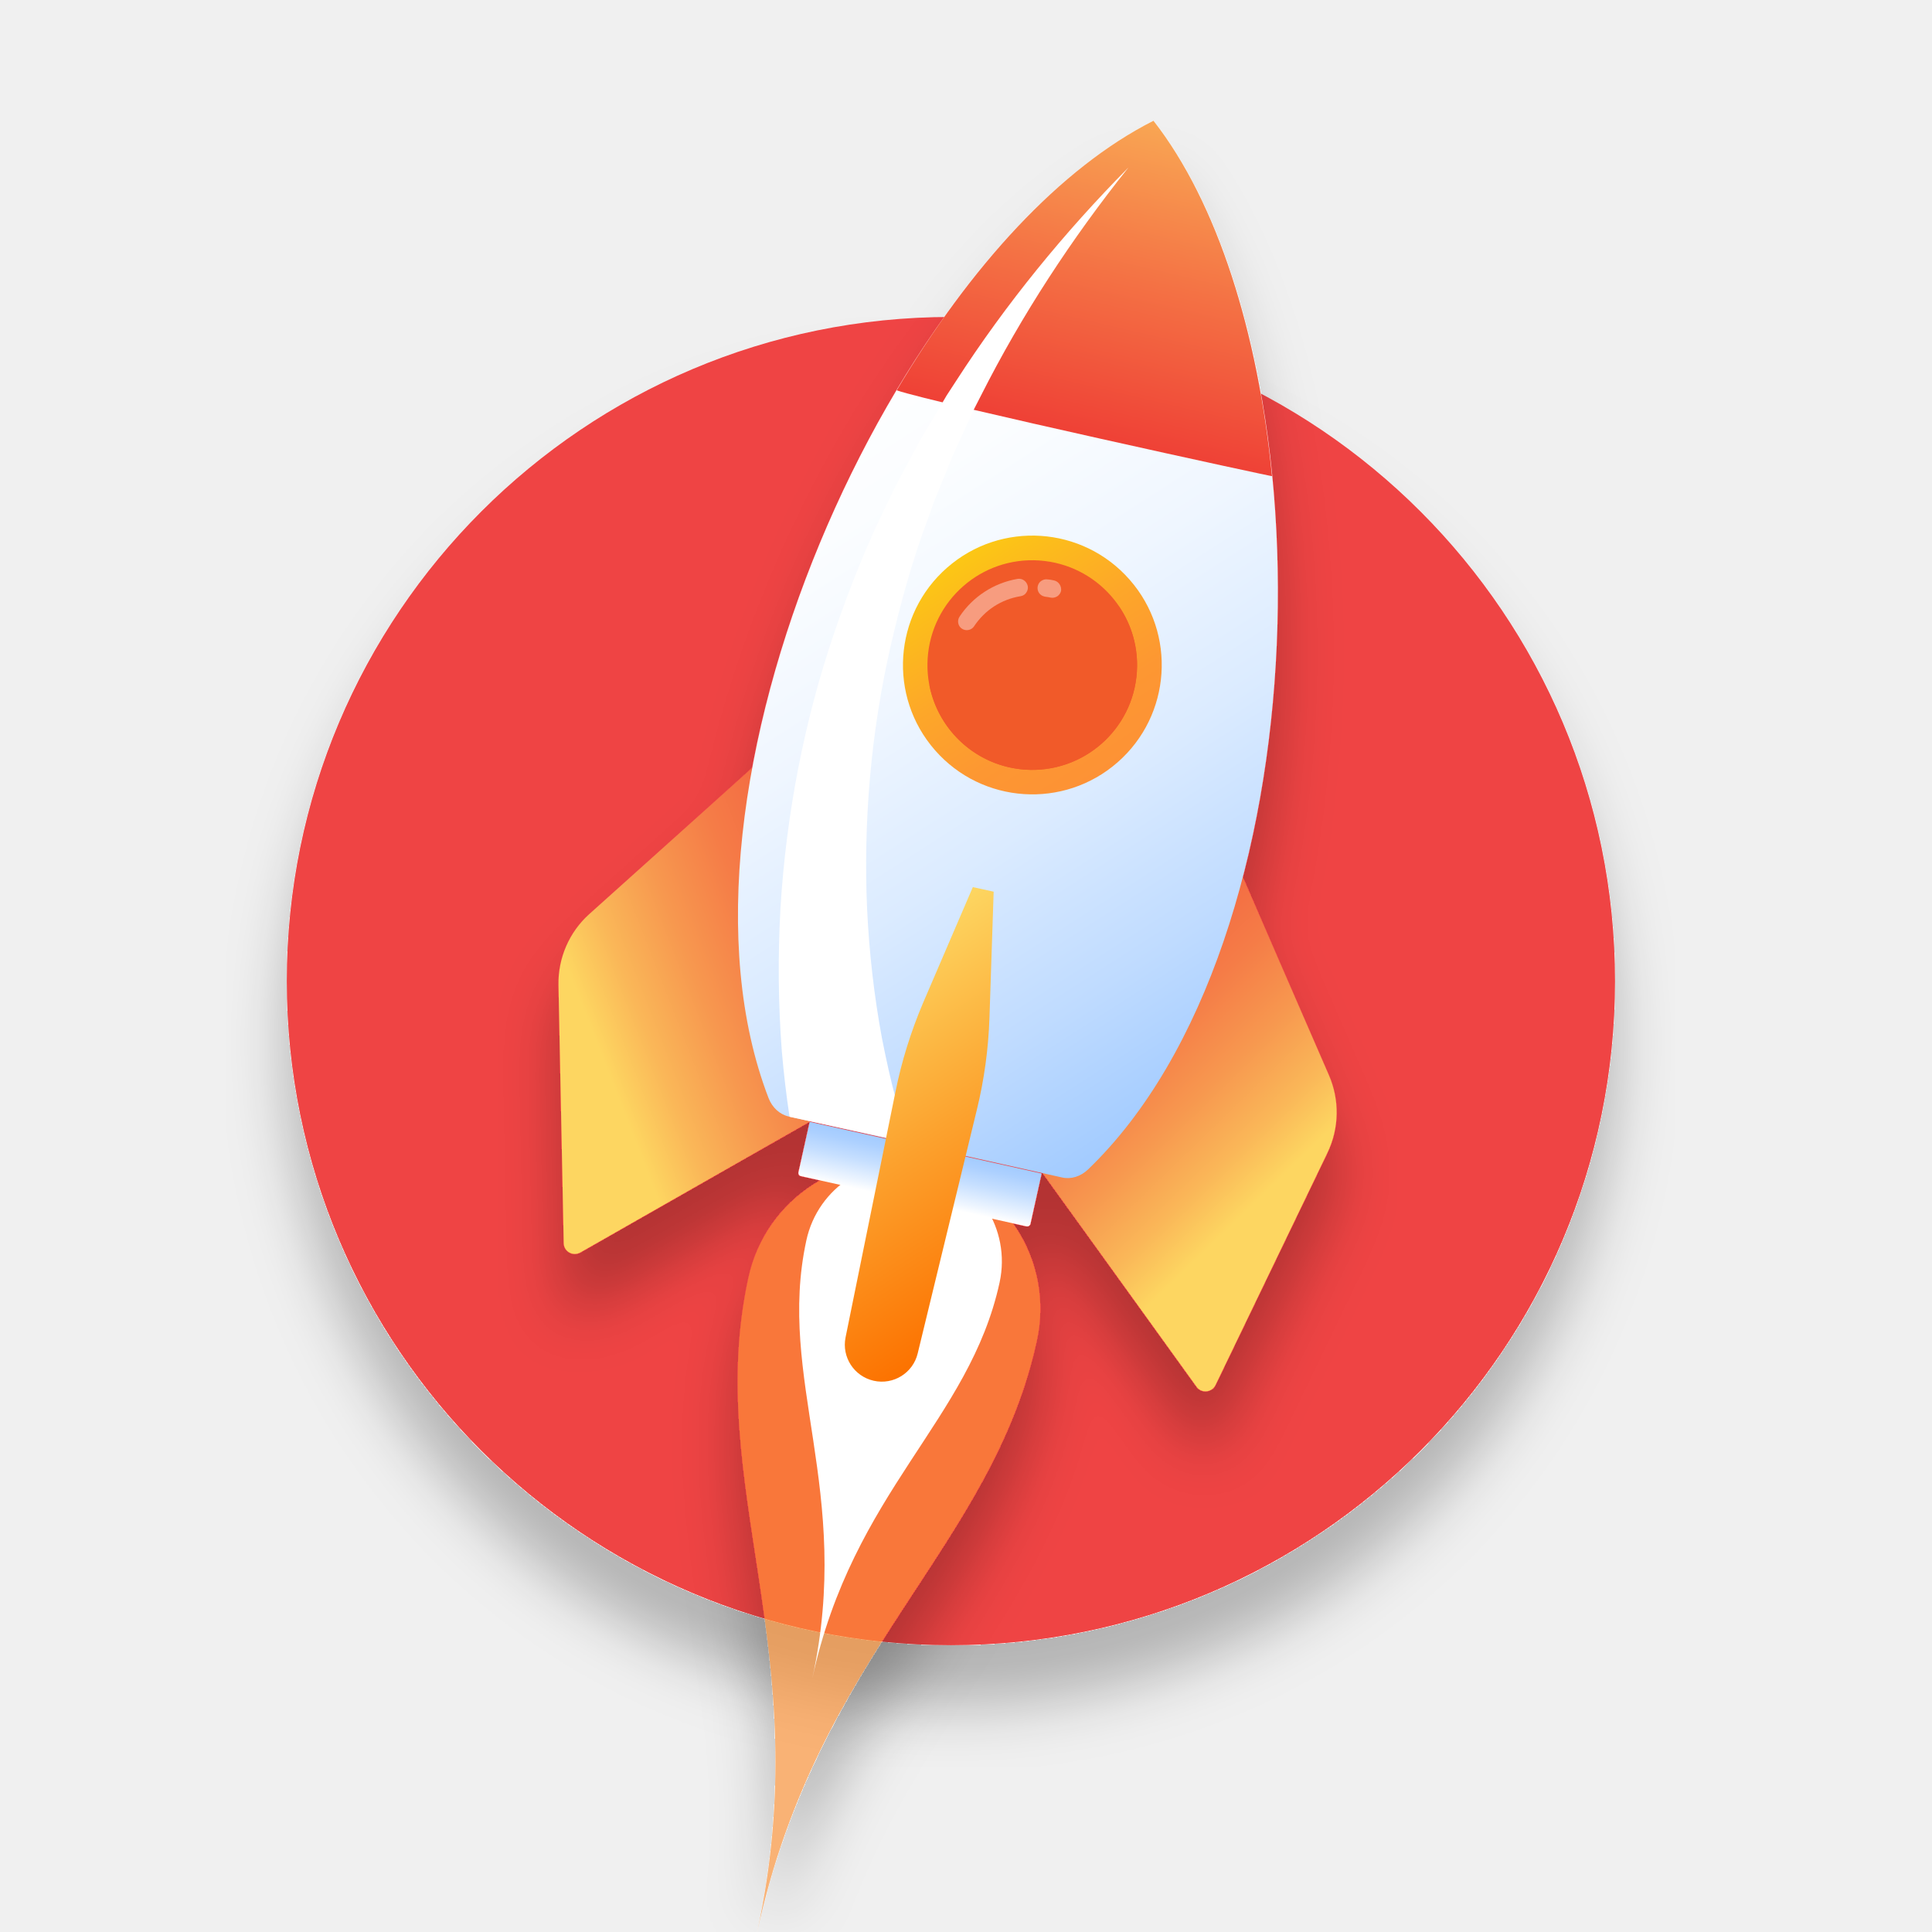
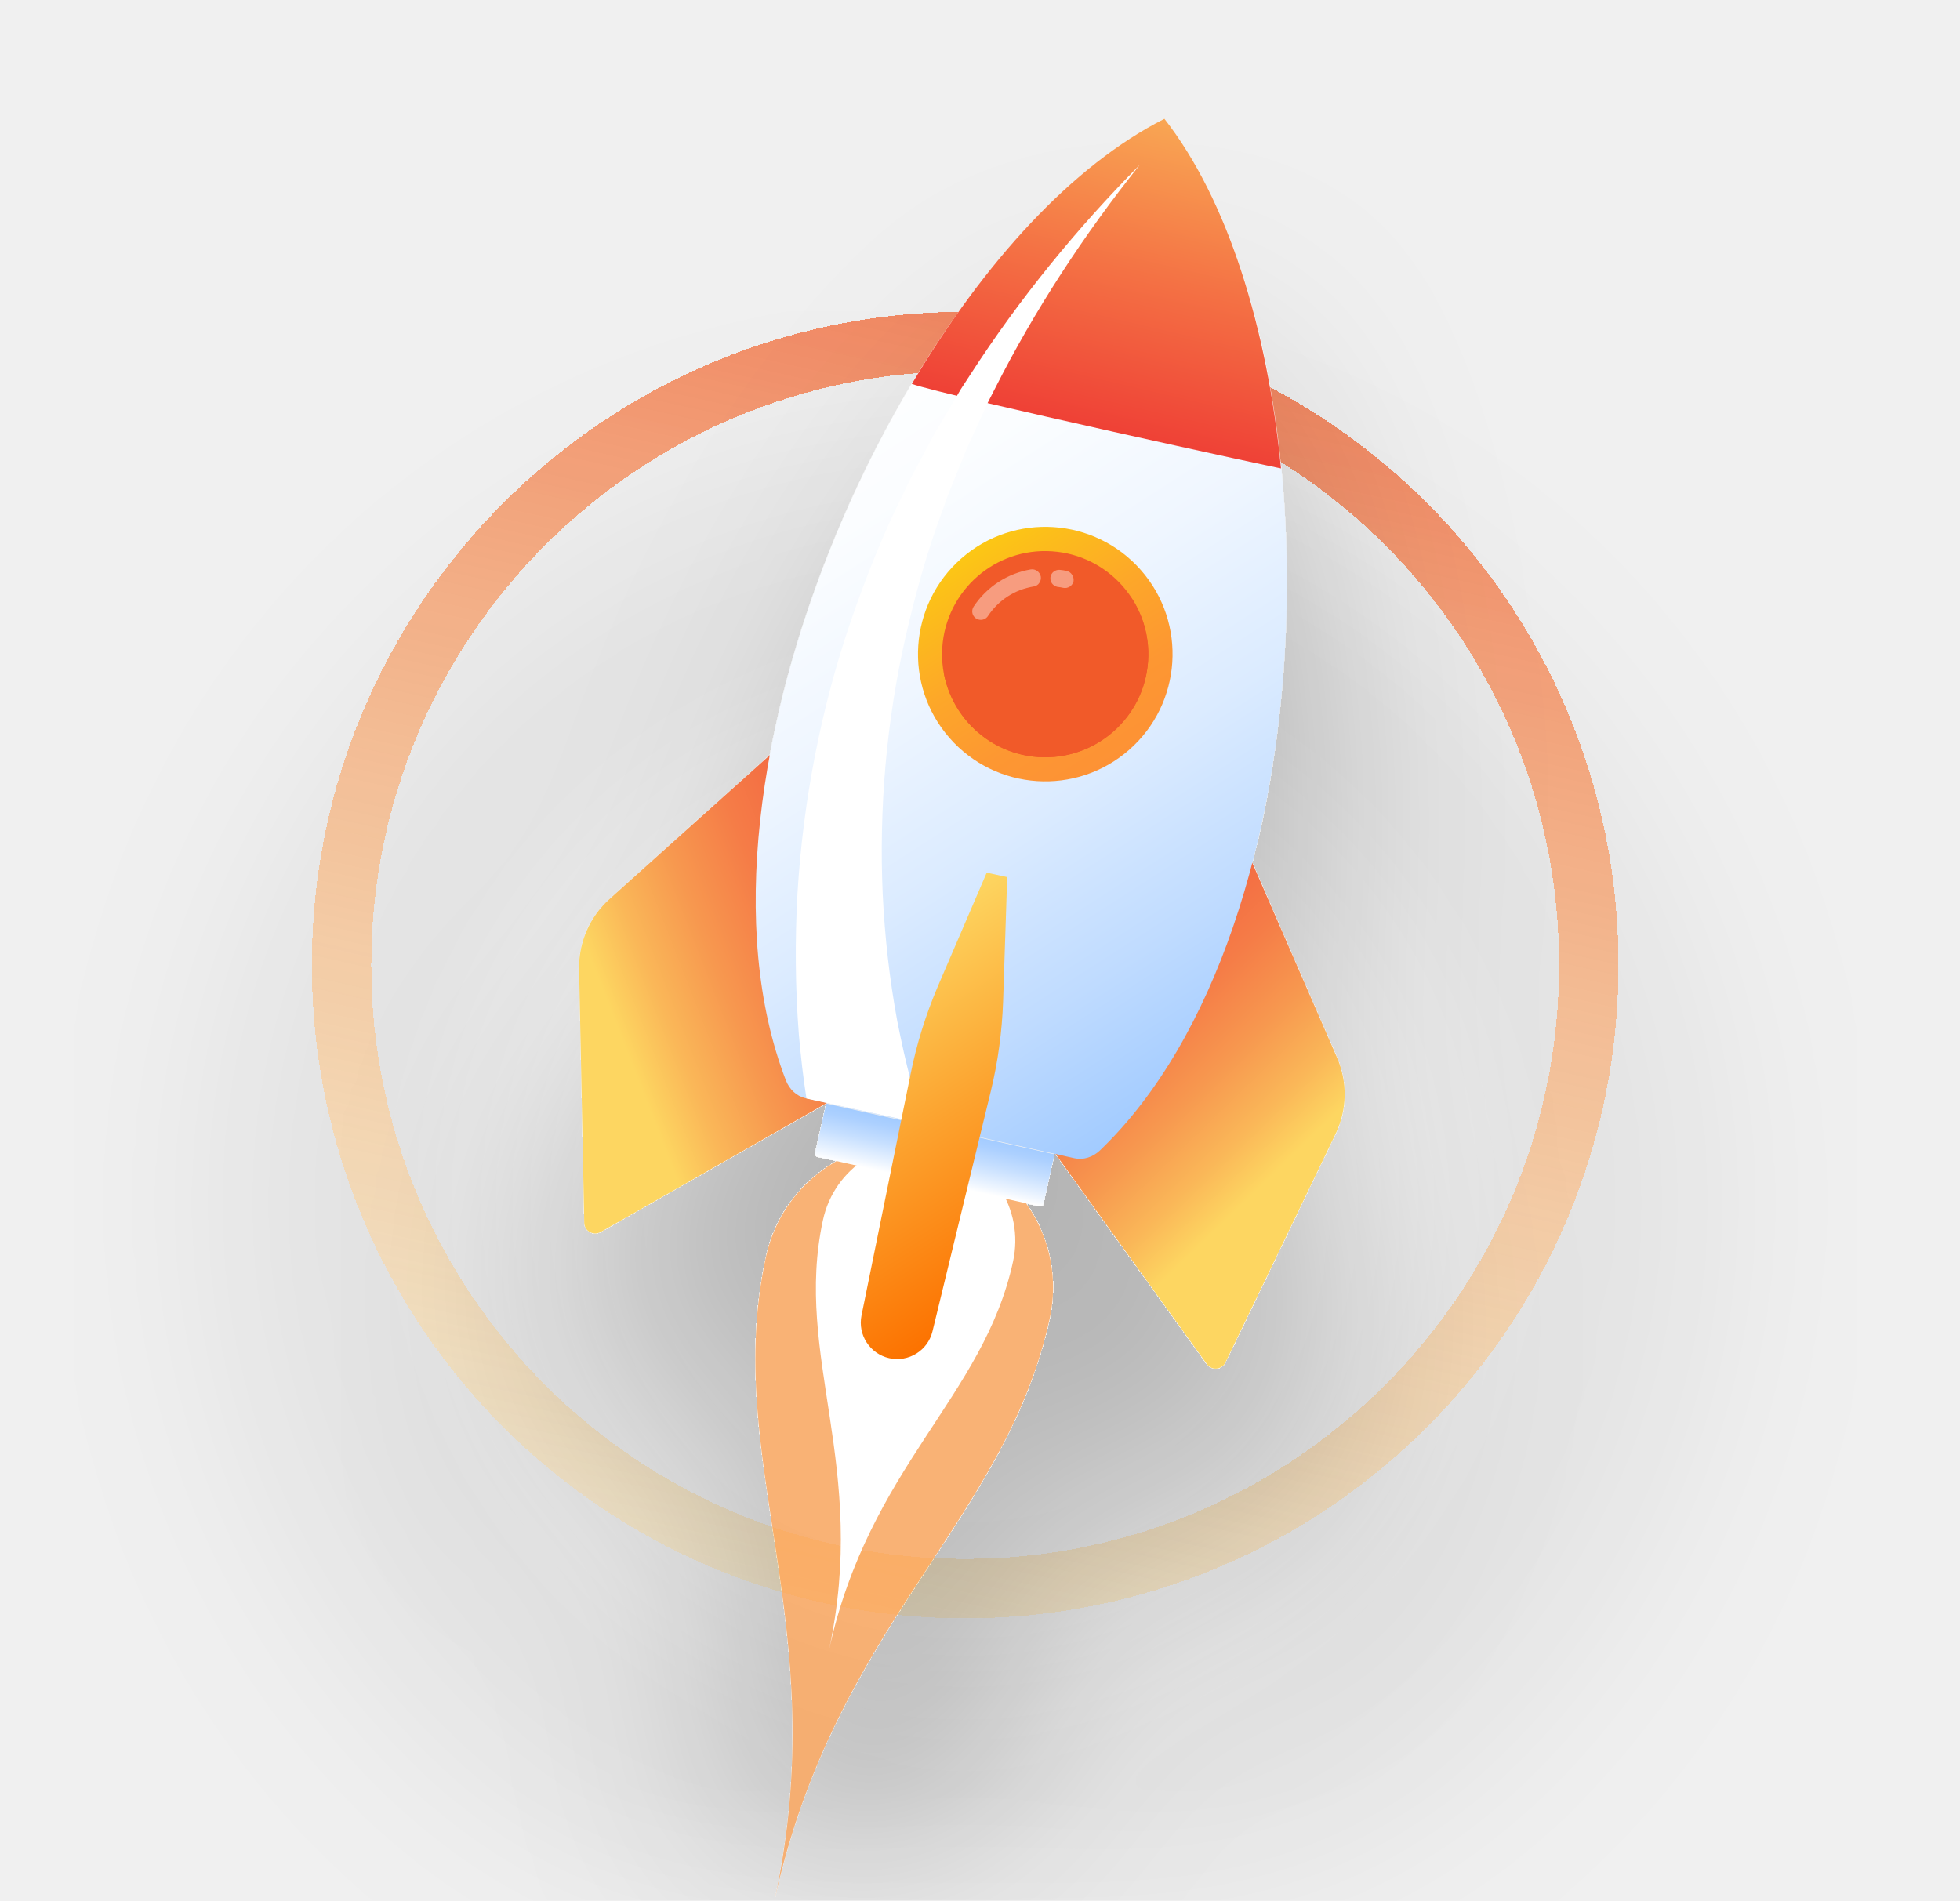
- <svg xmlns="http://www.w3.org/2000/svg" width="128" height="128" viewBox="0 0 128 128" fill="none">
-   <g clip-path="url(#clip0_372_265)">
-     <g filter="url(#filter0_d_372_265)">
-       <path d="M63 109C87.3 109 107 89.3 107 65C107 40.7 87.3 21 63 21C38.7 21 19 40.7 19 65C19 89.3 38.7 109 63 109Z" fill="#EF4444" />
+ <svg xmlns="http://www.w3.org/2000/svg" width="33" height="32" viewBox="0 0 33 32" fill="none">
+   <g clip-path="url(#clip0_410_1620)">
+     <g filter="url(#filter0_d_410_1620)">
+       <path fill-rule="evenodd" clip-rule="evenodd" d="M16.25 27.25C22.325 27.25 27.25 22.325 27.25 16.25C27.25 10.175 22.325 5.25 16.25 5.25C10.175 5.25 5.25 10.175 5.25 16.25C5.25 22.325 10.175 27.25 16.25 27.25ZM26.25 16.25C26.25 21.773 21.773 26.25 16.25 26.25C10.727 26.25 6.25 21.773 6.25 16.25C6.25 10.727 10.727 6.25 16.25 6.25C21.773 6.25 26.25 10.727 26.25 16.25Z" fill="url(#paint0_linear_410_1620)" shape-rendering="crispEdges" />
    </g>
-     <g filter="url(#filter1_d_372_265)">
-       <path d="M61.217 77.168C55.94 76.02 50.733 79.371 49.585 84.648C46.604 98.38 54.2 109.432 50.164 128C54.2 109.432 65.705 102.532 68.697 88.8C69.846 83.523 66.494 78.316 61.217 77.168Z" fill="#FD9235" fill-opacity="0.66" />
-       <path d="M61.217 77.168C57.68 76.402 54.189 78.641 53.423 82.178C51.429 91.363 56.52 98.763 53.818 111.195C56.52 98.763 64.232 94.147 66.227 84.961C66.993 81.424 64.743 77.933 61.217 77.168Z" fill="white" />
-       <path d="M68.013 81.25L53.064 77.922C52.948 77.898 52.878 77.782 52.901 77.667L53.644 74.326L69.01 77.748L68.268 81.088C68.245 81.192 68.129 81.273 68.013 81.25Z" fill="url(#paint0_linear_372_265)" />
-       <path d="M50.164 50.575L39.042 60.56C37.709 61.755 36.966 63.483 37.001 65.269L37.349 82.364C37.361 82.92 37.964 83.257 38.451 82.978L53.864 74.187L50.164 50.575Z" fill="url(#paint1_linear_372_265)" />
-       <path d="M82.081 57.522L88.042 71.23C88.761 72.877 88.726 74.744 87.949 76.368L80.527 91.769C80.283 92.268 79.588 92.326 79.274 91.874L68.906 77.481L82.081 57.522Z" fill="url(#paint2_linear_372_265)" />
-       <path d="M76.421 8C59.292 16.687 43.09 52.395 50.918 72.749C51.162 73.376 51.649 73.828 52.24 73.967L70.379 78.014C70.97 78.142 71.597 77.945 72.084 77.481C87.81 62.369 88.251 23.146 76.421 8Z" fill="url(#paint3_linear_372_265)" />
-       <path d="M76.421 8C70.228 11.131 64.267 17.661 59.408 25.86C61.832 26.695 84.818 31.705 84.273 31.543C83.345 22.068 80.689 13.463 76.421 8Z" fill="url(#paint4_linear_372_265)" />
-       <path d="M74.044 50.505C70.483 53.625 65.067 53.265 61.947 49.705C58.828 46.144 59.187 40.728 62.748 37.609C66.308 34.489 71.724 34.848 74.844 38.409C77.964 41.969 77.604 47.385 74.044 50.505Z" fill="url(#paint5_linear_372_265)" />
-       <path d="M75.32 44.521C75.064 48.348 71.759 51.247 67.932 50.992C64.105 50.737 61.205 47.432 61.461 43.605C61.716 39.777 65.021 36.878 68.848 37.133C72.675 37.388 75.575 40.694 75.32 44.521Z" fill="#F15A29" />
-       <path d="M75.32 44.521C75.424 42.909 74.972 41.389 74.113 40.148C74.079 40.334 74.055 40.52 74.032 40.705C73.951 41.563 73.939 42.456 73.522 43.21C73.139 43.906 72.409 44.405 71.62 44.509C70.495 44.66 69.347 44.045 68.222 44.289C66.865 44.579 65.995 46.028 64.65 46.353C64.012 46.504 63.339 46.388 62.725 46.144C62.295 45.982 61.878 45.739 61.576 45.391C62.168 48.406 64.708 50.772 67.92 50.992C71.759 51.236 75.076 48.348 75.32 44.521Z" fill="#F15A29" />
+     <g filter="url(#filter1_d_410_1620)">
+       <path d="M15.804 19.292C14.485 19.005 13.183 19.843 12.896 21.162C12.151 24.595 14.05 27.358 13.041 32C14.05 27.358 16.926 25.633 17.674 22.2C17.961 20.881 17.123 19.579 15.804 19.292Z" fill="#FD9235" fill-opacity="0.66" />
+       <path d="M15.804 19.292C14.92 19.101 14.047 19.66 13.856 20.544C13.357 22.841 14.63 24.691 13.954 27.799C14.63 24.691 16.558 23.537 17.057 21.24C17.248 20.356 16.686 19.483 15.804 19.292Z" fill="white" />
+       <path d="M17.503 20.312L13.766 19.48C13.737 19.475 13.72 19.446 13.725 19.417L13.911 18.582L17.753 19.437L17.567 20.272C17.561 20.298 17.532 20.318 17.503 20.312Z" fill="url(#paint1_linear_410_1620)" />
+       <path d="M13.041 12.644L10.261 15.14C9.927 15.439 9.742 15.871 9.75 16.317L9.837 20.591C9.84 20.73 9.991 20.814 10.113 20.745L13.966 18.547L13.041 12.644Z" fill="url(#paint2_linear_410_1620)" />
+       <path d="M21.02 14.38L22.511 17.808C22.69 18.219 22.682 18.686 22.487 19.092L20.632 22.942C20.571 23.067 20.397 23.081 20.319 22.968L17.727 19.37L21.02 14.38Z" fill="url(#paint3_linear_410_1620)" />
+       <path d="M19.605 2C15.323 4.172 11.273 13.099 13.23 18.187C13.29 18.344 13.412 18.457 13.56 18.492L18.095 19.504C18.243 19.535 18.399 19.486 18.521 19.37C22.453 15.592 22.563 5.787 19.605 2Z" fill="url(#paint4_linear_410_1620)" />
+       <path d="M19.605 2C18.057 2.783 16.567 4.415 15.352 6.465C15.958 6.674 21.704 7.926 21.568 7.886C21.336 5.517 20.672 3.366 19.605 2Z" fill="url(#paint5_linear_410_1620)" />
+       <path d="M19.011 12.626C18.121 13.406 16.767 13.316 15.987 12.426C15.207 11.536 15.297 10.182 16.187 9.402C17.077 8.622 18.431 8.712 19.211 9.602C19.991 10.492 19.901 11.846 19.011 12.626Z" fill="url(#paint6_linear_410_1620)" />
+       <path d="M19.33 11.13C19.266 12.087 18.44 12.812 17.483 12.748C16.526 12.684 15.801 11.858 15.865 10.901C15.929 9.944 16.755 9.219 17.712 9.283C18.669 9.347 19.394 10.173 19.33 11.13Z" fill="#F15A29" />
+       <path d="M19.33 11.13C19.356 10.727 19.243 10.347 19.028 10.037C19.02 10.084 19.014 10.13 19.008 10.176C18.988 10.391 18.985 10.614 18.881 10.803C18.785 10.976 18.602 11.101 18.405 11.127C18.124 11.165 17.837 11.011 17.555 11.072C17.216 11.145 16.999 11.507 16.662 11.588C16.503 11.626 16.335 11.597 16.181 11.536C16.074 11.495 15.97 11.435 15.894 11.348C16.042 12.101 16.677 12.693 17.48 12.748C18.44 12.809 19.269 12.087 19.33 11.13Z" fill="#F15A29" />
      <g opacity="0.4">
-         <path d="M69.834 38.455C69.683 38.42 69.544 38.397 69.393 38.386C69.242 38.362 69.092 38.409 68.964 38.502C68.837 38.594 68.767 38.733 68.744 38.884C68.709 39.186 68.894 39.453 69.196 39.522L69.254 39.534C69.37 39.545 69.486 39.569 69.602 39.592C69.753 39.627 69.903 39.592 70.043 39.511C70.17 39.429 70.263 39.302 70.298 39.151C70.344 38.838 70.147 38.525 69.834 38.455Z" fill="white" />
-         <path d="M67.851 38.455C67.723 38.362 67.572 38.328 67.422 38.351C65.856 38.618 64.453 39.522 63.571 40.856C63.397 41.123 63.467 41.482 63.734 41.656C63.792 41.691 63.861 41.726 63.931 41.737C64.163 41.784 64.406 41.691 64.534 41.494C65.253 40.415 66.343 39.708 67.619 39.499C67.77 39.476 67.909 39.395 67.99 39.267C68.083 39.139 68.118 38.989 68.094 38.838C68.059 38.676 67.978 38.548 67.851 38.455Z" fill="white" />
+         <path d="M17.959 9.614C17.921 9.605 17.886 9.599 17.848 9.596C17.811 9.591 17.773 9.602 17.741 9.625C17.709 9.649 17.692 9.683 17.686 9.721C17.677 9.796 17.724 9.863 17.799 9.881L17.814 9.883C17.843 9.886 17.872 9.892 17.901 9.898C17.938 9.907 17.976 9.898 18.011 9.878C18.043 9.857 18.066 9.825 18.075 9.788C18.086 9.709 18.037 9.631 17.959 9.614Z" fill="white" />
+         <path d="M17.463 9.614C17.431 9.591 17.393 9.582 17.355 9.588C16.964 9.654 16.613 9.881 16.393 10.214C16.349 10.281 16.367 10.37 16.433 10.414C16.448 10.423 16.465 10.431 16.483 10.434C16.541 10.446 16.602 10.423 16.634 10.373C16.813 10.104 17.086 9.927 17.405 9.875C17.442 9.869 17.477 9.849 17.497 9.817C17.521 9.785 17.529 9.747 17.524 9.709C17.515 9.669 17.495 9.637 17.463 9.614Z" fill="white" />
      </g>
-       <path d="M51.8 69.676C51.927 71.114 52.09 72.552 52.31 73.99L60.254 75.718C60.162 75.463 60.08 75.208 59.988 74.953C59.779 74.303 59.582 73.631 59.385 72.946C59.013 71.59 58.712 70.198 58.434 68.794C57.912 65.988 57.587 63.123 57.448 60.235C57.193 54.46 57.691 48.603 58.99 42.874C59.651 40.009 60.428 37.168 61.472 34.385L61.843 33.341L62.261 32.309L63.096 30.244L64.024 28.215L64.487 27.194L64.998 26.197C67.688 20.873 70.994 15.817 74.763 11.097C70.518 15.388 66.656 20.108 63.339 25.246L62.713 26.208L62.133 27.194L60.962 29.166L59.872 31.195L59.327 32.216L58.828 33.26C57.448 36.02 56.311 38.896 55.302 41.83C53.296 47.699 52.09 53.892 51.707 60.178C51.533 63.344 51.556 66.51 51.8 69.676Z" fill="white" />
-       <path d="M57.888 91.479C56.59 91.189 55.754 89.914 56.021 88.603L59.327 72.332C59.732 70.314 60.347 68.354 61.147 66.463L64.453 58.774L65.833 59.076L65.554 67.438C65.485 69.49 65.207 71.531 64.719 73.526L60.799 89.67C60.486 90.969 59.187 91.769 57.888 91.479Z" fill="url(#paint6_linear_372_265)" />
+       <path d="M13.45 17.419C13.482 17.779 13.522 18.138 13.578 18.497L15.564 18.93C15.54 18.866 15.52 18.802 15.497 18.738C15.445 18.576 15.395 18.408 15.346 18.237C15.253 17.897 15.178 17.549 15.108 17.199C14.978 16.497 14.897 15.781 14.862 15.059C14.798 13.615 14.923 12.151 15.248 10.719C15.413 10.002 15.607 9.292 15.868 8.596L15.961 8.335L16.065 8.077L16.274 7.561L16.506 7.054L16.622 6.798L16.749 6.549C17.422 5.218 18.248 3.954 19.191 2.774C18.13 3.847 17.164 5.027 16.335 6.311L16.178 6.552L16.033 6.798L15.74 7.291L15.468 7.799L15.332 8.054L15.207 8.315C14.862 9.005 14.578 9.724 14.325 10.457C13.824 11.925 13.522 13.473 13.427 15.044C13.383 15.836 13.389 16.627 13.45 17.419Z" fill="white" />
+       <path d="M14.972 22.87C14.647 22.797 14.439 22.478 14.505 22.151L15.332 18.083C15.433 17.578 15.587 17.088 15.787 16.616L16.613 14.694L16.958 14.769L16.889 16.859C16.871 17.373 16.802 17.883 16.68 18.382L15.7 22.418C15.622 22.742 15.297 22.942 14.972 22.87Z" fill="url(#paint7_linear_410_1620)" />
    </g>
  </g>
  <defs>
-     <filter id="filter0_d_372_265" x="15" y="21" width="96" height="96" filterUnits="userSpaceOnUse" color-interpolation-filters="sRGB">
+     <filter id="filter0_d_410_1620" x="1.25" y="5.25" width="30" height="30" filterUnits="userSpaceOnUse" color-interpolation-filters="sRGB">
      <feFlood flood-opacity="0" result="BackgroundImageFix" />
      <feColorMatrix in="SourceAlpha" type="matrix" values="0 0 0 0 0 0 0 0 0 0 0 0 0 0 0 0 0 0 127 0" result="hardAlpha" />
      <feOffset dy="4" />
      <feGaussianBlur stdDeviation="2" />
      <feComposite in2="hardAlpha" operator="out" />
      <feColorMatrix type="matrix" values="0 0 0 0 0 0 0 0 0 0 0 0 0 0 0 0 0 0 0.25 0" />
-       <feBlend mode="normal" in2="BackgroundImageFix" result="effect1_dropShadow_372_265" />
-       <feBlend mode="normal" in="SourceGraphic" in2="effect1_dropShadow_372_265" result="shape" />
+       <feBlend mode="normal" in2="BackgroundImageFix" result="effect1_dropShadow_410_1620" />
+       <feBlend mode="normal" in="SourceGraphic" in2="effect1_dropShadow_410_1620" result="shape" />
    </filter>
-     <filter id="filter1_d_372_265" x="33" y="8" width="59.558" height="128" filterUnits="userSpaceOnUse" color-interpolation-filters="sRGB">
+     <filter id="filter1_d_410_1620" x="5.75" y="2" width="20.889" height="38" filterUnits="userSpaceOnUse" color-interpolation-filters="sRGB">
      <feFlood flood-opacity="0" result="BackgroundImageFix" />
      <feColorMatrix in="SourceAlpha" type="matrix" values="0 0 0 0 0 0 0 0 0 0 0 0 0 0 0 0 0 0 127 0" result="hardAlpha" />
      <feOffset dy="4" />
      <feGaussianBlur stdDeviation="2" />
      <feComposite in2="hardAlpha" operator="out" />
      <feColorMatrix type="matrix" values="0 0 0 0 0 0 0 0 0 0 0 0 0 0 0 0 0 0 0.25 0" />
-       <feBlend mode="normal" in2="BackgroundImageFix" result="effect1_dropShadow_372_265" />
-       <feBlend mode="normal" in="SourceGraphic" in2="effect1_dropShadow_372_265" result="shape" />
+       <feBlend mode="normal" in2="BackgroundImageFix" result="effect1_dropShadow_410_1620" />
+       <feBlend mode="normal" in="SourceGraphic" in2="effect1_dropShadow_410_1620" result="shape" />
    </filter>
-     <linearGradient id="paint0_linear_372_265" x1="60.567" y1="79.591" x2="61.358" y2="75.956" gradientUnits="userSpaceOnUse">
+     <linearGradient id="paint0_linear_410_1620" x1="19" y1="5" x2="13.5" y2="29.5" gradientUnits="userSpaceOnUse">
+       <stop stop-color="#F15A29" stop-opacity="0.74" />
+       <stop offset="1" stop-color="#FDD661" stop-opacity="0.19" />
+     </linearGradient>
+     <linearGradient id="paint1_linear_410_1620" x1="15.642" y1="19.898" x2="15.839" y2="18.989" gradientUnits="userSpaceOnUse">
      <stop stop-color="white" />
      <stop offset="0.129" stop-color="#EFF6FF" />
      <stop offset="0.515" stop-color="#C6DFFF" />
      <stop offset="0.819" stop-color="#ACD0FF" />
      <stop offset="1" stop-color="#A2CBFF" />
    </linearGradient>
-     <linearGradient id="paint1_linear_372_265" x1="108.815" y1="41.605" x2="39.365" y2="68.714" gradientUnits="userSpaceOnUse">
+     <linearGradient id="paint2_linear_410_1620" x1="27.704" y1="10.401" x2="10.341" y2="17.178" gradientUnits="userSpaceOnUse">
      <stop offset="0.008" stop-color="#EF4136" />
      <stop offset="0.42" stop-color="#EF4337" />
      <stop offset="0.568" stop-color="#F04A38" />
      <stop offset="0.674" stop-color="#F1553C" />
      <stop offset="0.759" stop-color="#F36641" />
      <stop offset="0.833" stop-color="#F57C47" />
      <stop offset="0.897" stop-color="#F7984F" />
      <stop offset="0.955" stop-color="#FAB758" />
      <stop offset="1" stop-color="#FDD661" />
    </linearGradient>
-     <linearGradient id="paint2_linear_372_265" x1="32.513" y1="24.955" x2="84.433" y2="78.457" gradientUnits="userSpaceOnUse">
+     <linearGradient id="paint3_linear_410_1620" x1="8.628" y1="6.239" x2="21.608" y2="19.614" gradientUnits="userSpaceOnUse">
      <stop offset="0.008" stop-color="#EF4136" />
      <stop offset="0.42" stop-color="#EF4337" />
      <stop offset="0.568" stop-color="#F04A38" />
      <stop offset="0.674" stop-color="#F1553C" />
      <stop offset="0.759" stop-color="#F36641" />
      <stop offset="0.833" stop-color="#F57C47" />
      <stop offset="0.897" stop-color="#F7984F" />
      <stop offset="0.955" stop-color="#FAB758" />
      <stop offset="1" stop-color="#FDD661" />
    </linearGradient>
-     <linearGradient id="paint3_linear_372_265" x1="52.629" y1="23.137" x2="83.054" y2="70.472" gradientUnits="userSpaceOnUse">
+     <linearGradient id="paint4_linear_410_1620" x1="13.657" y1="5.784" x2="21.264" y2="17.618" gradientUnits="userSpaceOnUse">
      <stop stop-color="white" />
      <stop offset="0.209" stop-color="#FBFDFF" />
      <stop offset="0.416" stop-color="#EFF6FF" />
      <stop offset="0.623" stop-color="#DBEBFF" />
      <stop offset="0.828" stop-color="#BFDBFF" />
      <stop offset="1" stop-color="#A2CBFF" />
    </linearGradient>
-     <linearGradient id="paint4_linear_372_265" x1="78.844" y1="-1.209" x2="71.838" y2="28.749" gradientUnits="userSpaceOnUse">
+     <linearGradient id="paint5_linear_410_1620" x1="20.211" y1="-0.302" x2="18.459" y2="7.187" gradientUnits="userSpaceOnUse">
      <stop stop-color="#FDD661" />
      <stop offset="0.657" stop-color="#F47144" />
      <stop offset="1" stop-color="#EF4136" />
    </linearGradient>
-     <linearGradient id="paint5_linear_372_265" x1="63.792" y1="36.858" x2="72.987" y2="51.326" gradientUnits="userSpaceOnUse">
+     <linearGradient id="paint6_linear_410_1620" x1="16.448" y1="9.214" x2="18.747" y2="12.831" gradientUnits="userSpaceOnUse">
      <stop stop-color="#FCC715" />
      <stop offset="0.083" stop-color="#FCC019" />
      <stop offset="0.43" stop-color="#FDA729" />
      <stop offset="0.746" stop-color="#FD9732" />
      <stop offset="1" stop-color="#FD9235" />
    </linearGradient>
-     <linearGradient id="paint6_linear_372_265" x1="54.801" y1="64.975" x2="68.153" y2="85.749" gradientUnits="userSpaceOnUse">
+     <linearGradient id="paint7_linear_410_1620" x1="14.2" y1="16.244" x2="17.538" y2="21.437" gradientUnits="userSpaceOnUse">
      <stop stop-color="#FDD661" />
      <stop offset="0.501" stop-color="#FCA22E" />
      <stop offset="1" stop-color="#FC7200" />
    </linearGradient>
-     <clipPath id="clip0_372_265">
-       <rect width="128" height="128" fill="white" />
+     <clipPath id="clip0_410_1620">
+       <rect width="32" height="32" fill="white" transform="translate(0.5)" />
    </clipPath>
  </defs>
</svg>
